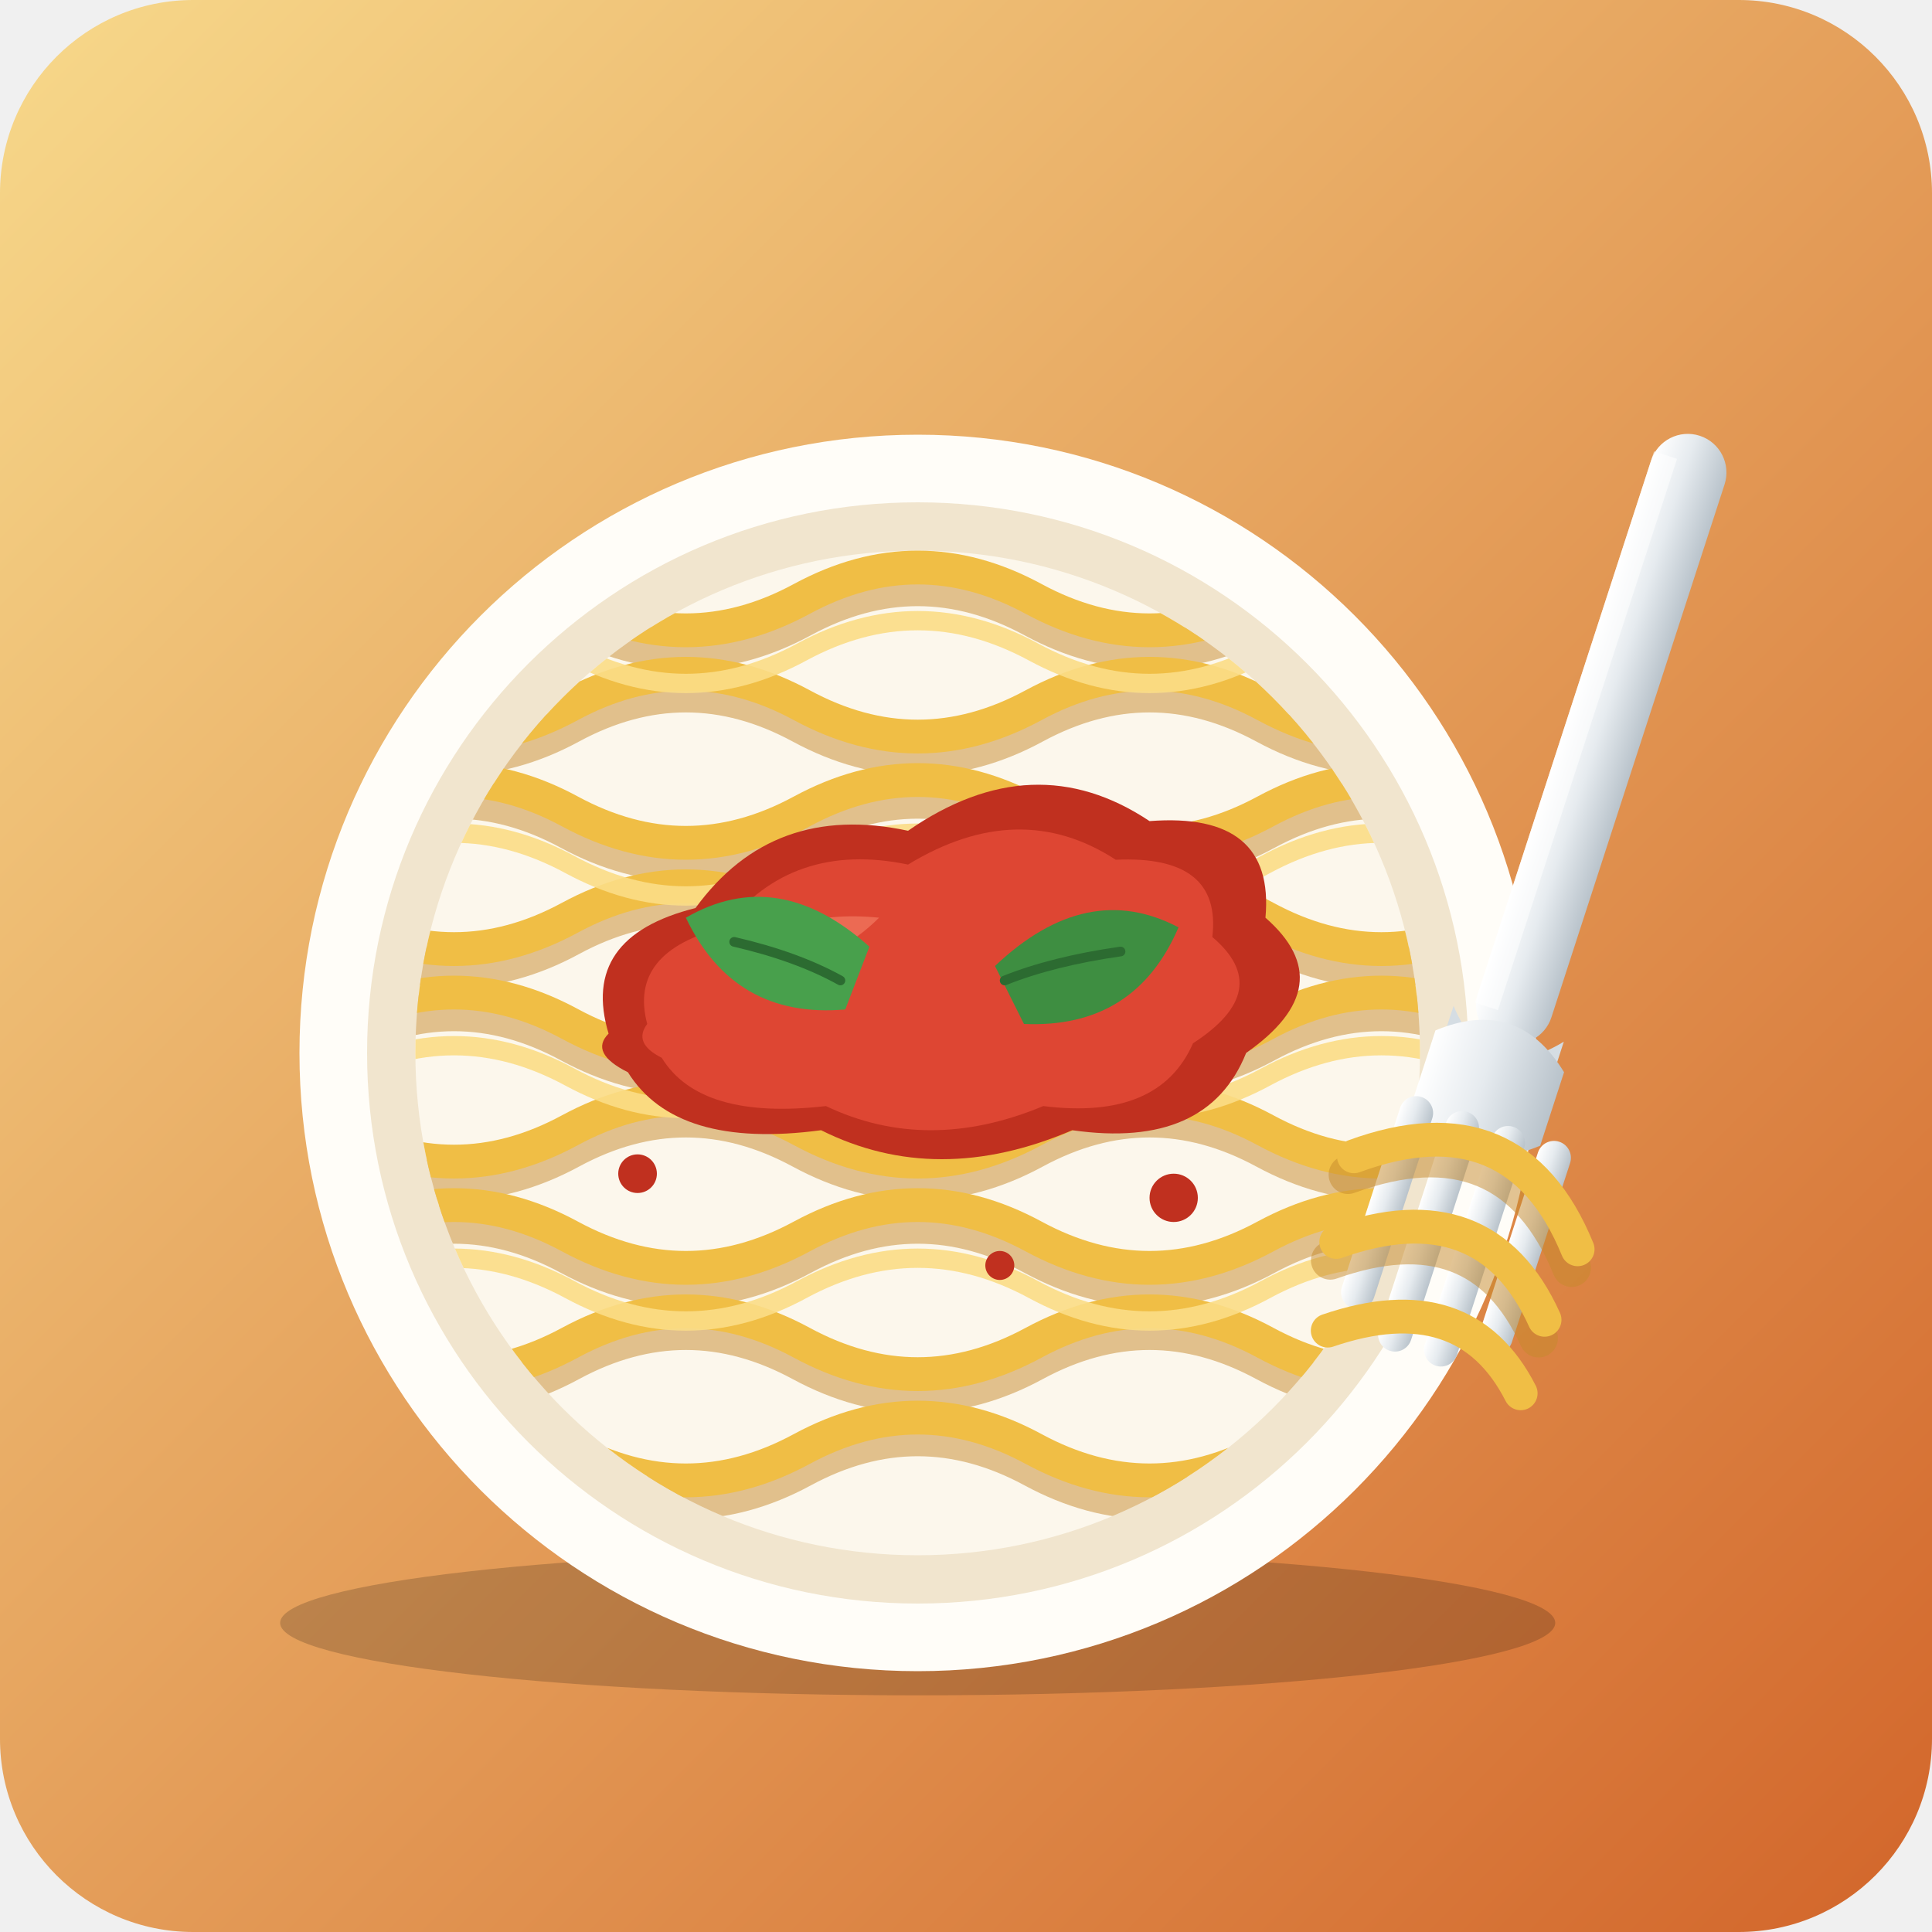
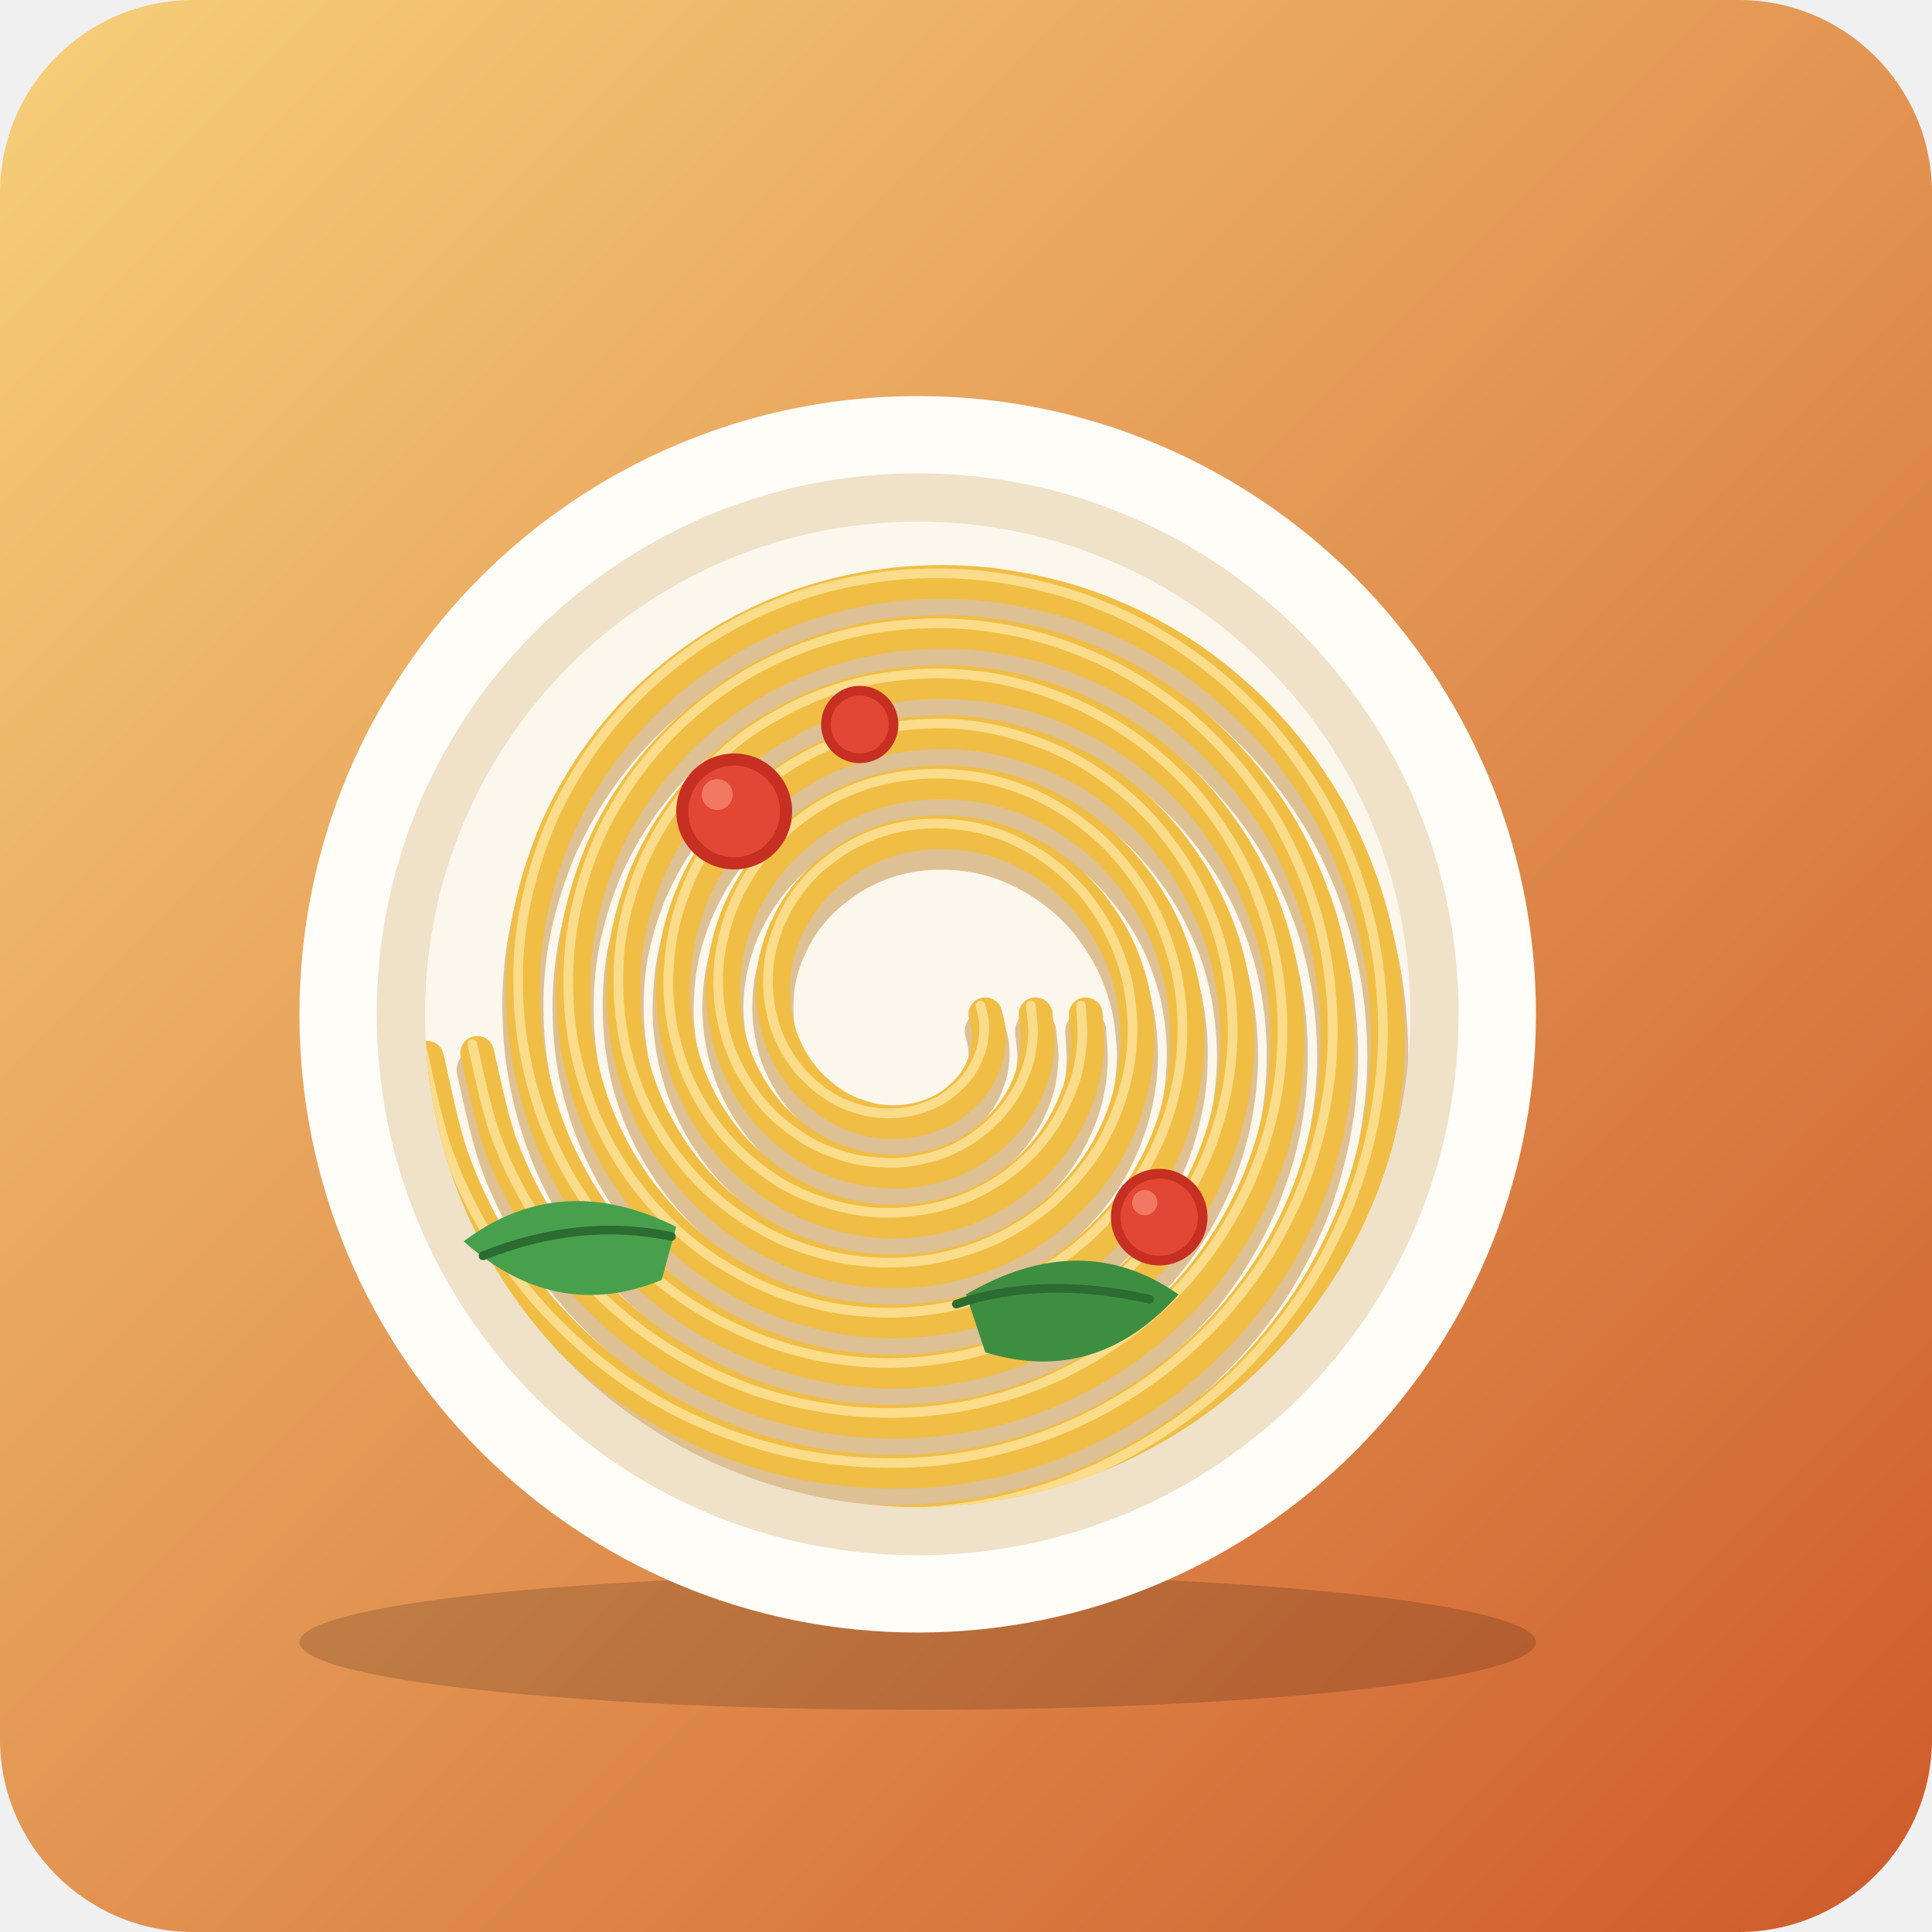
<svg xmlns="http://www.w3.org/2000/svg" width="800" height="800" viewBox="0 0 400 400">
  <defs>
    <linearGradient id="bgGradPates" x1="0%" y1="0%" x2="100%" y2="100%">
-       <stop offset="0%" style="stop-color:#F7D98B;stop-opacity:1" />
-       <stop offset="100%" style="stop-color:#D2652A;stop-opacity:1" />
+       <stop offset="0%" style="stop-color:#F7D07A;stop-opacity:1" />
+       <stop offset="100%" style="stop-color:#CE5A2B;stop-opacity:1" />
    </linearGradient>
    <clipPath id="platePates">
-       <circle cx="190" cy="218" r="104" />
+       <circle cx="190" cy="210" r="102" />
    </clipPath>
-     <linearGradient id="forkGrad" x1="0%" y1="0%" x2="100%" y2="0%">
-       <stop offset="0%" style="stop-color:#FFFFFF" />
-       <stop offset="45%" style="stop-color:#E6EBEF" />
-       <stop offset="100%" style="stop-color:#B9C3CB" />
-     </linearGradient>
  </defs>
  <rect width="400" height="400" fill="url(#bgGradPates)" rx="40" />
-   <ellipse cx="190" cy="336" rx="132" ry="15" fill="rgba(0,0,0,0.18)" />
-   <circle cx="190" cy="218" r="128" fill="#FFFDF8" />
-   <circle cx="190" cy="218" r="114" fill="#F1E5CE" />
-   <circle cx="190" cy="218" r="104" fill="#FCF7EC" />
-   <g clip-path="url(#platePates)" fill="none" stroke-linecap="round">
-     <g stroke="#C6892C" stroke-width="8" opacity="0.5">
-       <path d="M70 128 q24 -13 48 0 t48 0 t48 0 t48 0 t48 0" />
-       <path d="M70 150 q24 13 48 0 t48 0 t48 0 t48 0 t48 0" />
-       <path d="M70 172 q24 -13 48 0 t48 0 t48 0 t48 0 t48 0" />
-       <path d="M70 194 q24 13 48 0 t48 0 t48 0 t48 0 t48 0" />
-       <path d="M70 216 q24 -13 48 0 t48 0 t48 0 t48 0 t48 0" />
-       <path d="M70 238 q24 13 48 0 t48 0 t48 0 t48 0 t48 0" />
-       <path d="M70 260 q24 -13 48 0 t48 0 t48 0 t48 0 t48 0" />
-       <path d="M70 282 q24 13 48 0 t48 0 t48 0 t48 0 t48 0" />
-       <path d="M70 304 q24 -13 48 0 t48 0 t48 0 t48 0 t48 0" />
+   <ellipse cx="190" cy="340" rx="128" ry="14" fill="rgba(0,0,0,0.16)" />
+   <circle cx="190" cy="210" r="128" fill="#FFFDF8" />
+   <circle cx="190" cy="210" r="112" fill="#EFE2C9" />
+   <circle cx="190" cy="210" r="102" fill="#FCF7EC" />
+   <g fill="none" stroke-linecap="round" clip-path="url(#platePates)">
+     <g stroke-linecap="round">
+       <path d="M204.0 210.0 C204.1 210.5, 204.6 212.1, 204.7 213.3 C204.8 214.4, 204.8 215.7, 204.6 216.9 C204.5 218.1, 204.1 219.4, 203.6 220.6 C203.2 221.8, 202.5 223.0, 201.7 224.2 C200.9 225.3, 199.9 226.4, 198.8 227.3 C197.7 228.3, 196.5 229.2, 195.1 229.9 C193.7 230.6, 192.2 231.2, 190.7 231.6 C189.1 232.0, 187.4 232.3, 185.7 232.3 C184.0 232.4, 182.2 232.2, 180.5 231.9 C178.8 231.5, 177.0 230.9, 175.3 230.2 C173.7 229.4, 172.0 228.4, 170.5 227.2 C169.0 226.0, 167.5 224.6, 166.2 223.0 C165.0 221.5, 163.8 219.7, 162.9 217.8 C162.0 216.0, 161.2 213.9, 160.8 211.8 C160.3 209.7, 160.0 207.4, 160.0 205.2 C160.0 203.0, 160.2 200.6, 160.7 198.4 C161.3 196.1, 162.0 193.8, 163.1 191.7 C164.1 189.5, 165.4 187.4, 167.0 185.4 C168.5 183.5, 170.4 181.6, 172.4 180.1 C174.4 178.5, 176.6 177.0, 179.0 175.9 C181.4 174.7, 183.9 173.8, 186.6 173.2 C189.2 172.6, 192.1 172.3, 194.8 172.3 C197.6 172.3, 200.5 172.6, 203.3 173.2 C206.1 173.8, 209.0 174.8, 211.6 176.1 C214.3 177.4, 216.9 179.0, 219.3 180.9 C221.6 182.7, 223.9 184.9, 225.9 187.4 C227.8 189.8, 229.6 192.5, 231.0 195.4 C232.4 198.2, 233.5 201.3, 234.3 204.5 C235.0 207.7, 235.4 211.1, 235.5 214.4 C235.5 217.8, 235.2 221.2, 234.4 224.6 C233.7 227.9, 232.6 231.3, 231.1 234.5 C229.7 237.7, 227.8 240.8, 225.6 243.6 C223.4 246.4, 220.8 249.1, 218.0 251.5 C215.2 253.8, 212.0 255.9, 208.7 257.6 C205.4 259.3, 201.7 260.7, 198.0 261.6 C194.3 262.6, 190.4 263.1, 186.5 263.2 C182.6 263.3, 178.5 263.0, 174.6 262.2 C170.7 261.4, 166.8 260.2, 163.1 258.6 C159.4 256.9, 155.7 254.8, 152.4 252.3 C149.1 249.9, 145.9 246.9, 143.2 243.7 C140.5 240.6, 138.0 236.9, 136.0 233.2 C133.9 229.4, 132.3 225.2, 131.1 221.0 C130.0 216.8, 129.3 212.3, 129.1 207.9 C128.9 203.4, 129.1 198.8, 129.9 194.3 C130.7 189.9, 132.1 185.4, 133.8 181.1 C135.6 176.9, 137.9 172.7, 140.7 168.8 C143.4 165.0, 146.6 161.4, 150.2 158.2 C153.7 155.0, 157.7 152.1, 162.0 149.8 C166.2 147.4, 170.8 145.4, 175.6 144.0 C180.3 142.6, 185.3 141.7, 190.3 141.4 C195.3 141.0, 200.5 141.3, 205.5 142.0 C210.5 142.8, 215.6 144.2, 220.4 146.1 C225.2 148.0, 230.0 150.5, 234.3 153.4 C238.7 156.3, 242.8 159.9, 246.5 163.7 C250.1 167.6, 253.4 172.0, 256.2 176.7 C258.9 181.3, 261.2 186.4, 262.9 191.7 C264.6 196.9, 265.7 202.5, 266.2 208.0 C266.7 213.5, 266.6 219.3, 265.9 224.9 C265.2 230.5, 263.8 236.2, 261.8 241.5 C259.9 246.9, 257.2 252.2, 254.1 257.1 C251.0 262.0, 247.2 266.7, 243.0 270.8 C238.8 274.9, 234.0 278.7, 229.0 281.8 C223.9 285.0, 218.4 287.7, 212.7 289.7 C207.0 291.7, 200.9 293.1, 194.8 293.8 C188.7 294.5, 182.4 294.5, 176.2 293.9 C170.1 293.2, 163.8 291.9, 157.8 289.9 C151.9 287.9, 146.0 285.1, 140.6 281.8 C135.1 278.5, 129.9 274.5, 125.3 270.0 C120.7 265.6, 116.4 260.5, 112.8 255.0 C109.2 249.6, 106.1 243.6, 103.8 237.4 C101.5 231.3, 99.6 221.3, 98.8 218.0" stroke="#B87C27" stroke-width="8.5" opacity="0.45" transform="translate(0,3.5)" />
+       <path d="M214.4 210.0 C214.5 210.9, 214.9 213.7, 214.9 215.6 C214.8 217.5, 214.6 219.4, 214.1 221.3 C213.6 223.2, 212.8 225.2, 211.9 227.0 C210.9 228.8, 209.7 230.6, 208.3 232.2 C206.9 233.8, 205.3 235.3, 203.5 236.6 C201.8 237.9, 199.8 239.1, 197.7 240.0 C195.6 240.9, 193.3 241.6, 191.0 242.0 C188.7 242.5, 186.2 242.7, 183.8 242.5 C181.3 242.4, 178.8 242.1, 176.4 241.4 C174.0 240.7, 171.5 239.8, 169.2 238.6 C166.9 237.3, 164.7 235.8, 162.7 234.1 C160.6 232.3, 158.7 230.3, 157.1 228.0 C155.5 225.8, 154.0 223.3, 152.9 220.7 C151.8 218.1, 150.9 215.3, 150.4 212.4 C149.8 209.6, 149.6 206.6, 149.7 203.6 C149.8 200.6, 150.3 197.5, 151.1 194.5 C151.9 191.6, 153.0 188.6, 154.5 185.8 C156.0 183.0, 157.8 180.3, 159.9 177.8 C162.0 175.4, 164.4 173.1, 167.1 171.1 C169.7 169.1, 172.7 167.4, 175.8 166.0 C178.9 164.6, 182.2 163.5, 185.6 162.9 C189.0 162.2, 192.6 161.9, 196.2 162.0 C199.7 162.1, 203.4 162.5, 206.9 163.4 C210.4 164.3, 213.9 165.6, 217.2 167.3 C220.5 169.0, 223.7 171.1, 226.6 173.5 C229.6 175.9, 232.3 178.8, 234.6 181.8 C237.0 184.9, 239.1 188.3, 240.8 191.9 C242.4 195.4, 243.7 199.3, 244.6 203.2 C245.4 207.2, 245.9 211.3, 245.8 215.4 C245.8 219.5, 245.3 223.7, 244.3 227.8 C243.4 231.9, 241.9 236.0, 240.1 239.8 C238.2 243.6, 235.9 247.4, 233.2 250.8 C230.4 254.1, 227.3 257.3, 223.8 260.1 C220.4 262.9, 216.5 265.3, 212.5 267.3 C208.4 269.3, 204.1 270.8, 199.6 271.9 C195.2 272.9, 190.4 273.5, 185.8 273.6 C181.1 273.6, 176.3 273.2, 171.7 272.2 C167.1 271.2, 162.4 269.7, 158.1 267.7 C153.7 265.6, 149.4 263.1, 145.5 260.1 C141.6 257.1, 138.0 253.6, 134.8 249.8 C131.6 246.0, 128.7 241.7, 126.4 237.2 C124.1 232.8, 122.2 227.9, 120.9 222.9 C119.6 218.0, 118.8 212.7, 118.7 207.5 C118.5 202.3, 118.9 196.9, 119.9 191.7 C120.9 186.5, 122.5 181.3, 124.6 176.3 C126.7 171.4, 129.5 166.6, 132.7 162.2 C135.9 157.8, 139.7 153.6, 143.8 150.0 C148.0 146.3, 152.7 143.0, 157.6 140.3 C162.5 137.7, 167.9 135.4, 173.3 133.9 C178.8 132.3, 184.6 131.3, 190.3 131.0 C196.1 130.6, 202.1 130.9, 207.8 131.9 C213.6 132.8, 219.4 134.5, 224.9 136.7 C230.4 138.9, 235.8 141.8, 240.7 145.2 C245.7 148.6, 250.4 152.7, 254.5 157.2 C258.6 161.6, 262.4 166.7, 265.5 172.0 C268.5 177.3, 271.1 183.2, 273.0 189.1 C274.9 195.1, 276.1 201.4, 276.6 207.7 C277.2 214.0, 277.0 220.6, 276.1 226.9 C275.2 233.2, 273.6 239.7, 271.4 245.7 C269.1 251.8, 266.1 257.8, 262.5 263.3 C258.9 268.7, 254.6 274.0, 249.8 278.6 C245.1 283.2, 239.7 287.5, 233.9 291.0 C228.2 294.5, 221.9 297.5, 215.5 299.7 C209.1 301.9, 202.2 303.4, 195.4 304.2 C188.6 304.9, 181.4 304.9, 174.5 304.1 C167.6 303.4, 160.6 301.8, 154.0 299.5 C147.3 297.2, 140.7 294.1, 134.7 290.4 C128.6 286.7, 122.8 282.1, 117.7 277.1 C112.5 272.1, 107.8 266.4, 103.8 260.3 C99.8 254.2, 96.4 247.5, 93.9 240.6 C91.3 233.7, 89.3 222.6, 88.4 219.0" stroke="#B87C27" stroke-width="8.5" opacity="0.45" transform="translate(0,3.5)" />
+       <path d="M224.8 210.0 C224.8 211.3, 225.3 215.2, 225.0 217.8 C224.8 220.5, 224.3 223.2, 223.5 225.8 C222.6 228.3, 221.5 230.9, 220.1 233.3 C218.7 235.8, 216.9 238.1, 215.0 240.2 C213.0 242.3, 210.7 244.2, 208.3 245.9 C205.8 247.5, 203.1 249.0, 200.3 250.1 C197.4 251.2, 194.4 252.0, 191.3 252.4 C188.2 252.9, 185.0 253.0, 181.8 252.8 C178.6 252.5, 175.4 251.9, 172.2 250.9 C169.1 250.0, 166.0 248.6, 163.1 247.0 C160.2 245.3, 157.4 243.2, 154.9 240.9 C152.3 238.6, 150.0 235.9, 148.0 233.0 C146.0 230.2, 144.3 226.9, 142.9 223.6 C141.6 220.3, 140.6 216.7, 140.0 213.1 C139.4 209.5, 139.2 205.7, 139.5 201.9 C139.7 198.2, 140.3 194.4, 141.4 190.7 C142.5 187.0, 144.0 183.3, 145.9 179.9 C147.8 176.5, 150.1 173.2, 152.8 170.2 C155.4 167.3, 158.5 164.5, 161.8 162.1 C165.1 159.8, 168.8 157.7, 172.6 156.1 C176.4 154.5, 180.5 153.2, 184.7 152.5 C188.8 151.8, 193.2 151.5, 197.5 151.6 C201.8 151.8, 206.2 152.5, 210.4 153.7 C214.6 154.8, 218.9 156.5, 222.8 158.5 C226.7 160.6, 230.6 163.2, 234.0 166.2 C237.5 169.1, 240.7 172.6, 243.4 176.3 C246.2 180.0, 248.6 184.1, 250.5 188.4 C252.5 192.6, 254.0 197.3, 254.9 202.0 C255.8 206.6, 256.3 211.6, 256.2 216.4 C256.1 221.3, 255.4 226.3, 254.2 231.1 C253.0 235.8, 251.3 240.6, 249.0 245.1 C246.8 249.6, 243.9 254.0, 240.7 257.9 C237.5 261.8, 233.7 265.5, 229.7 268.7 C225.6 271.9, 221.0 274.7, 216.3 277.0 C211.5 279.2, 206.4 281.0, 201.2 282.2 C196.0 283.3, 190.5 284.0, 185.1 284.0 C179.7 284.0, 174.1 283.4, 168.8 282.2 C163.4 281.0, 158.0 279.1, 153.0 276.7 C148.0 274.4, 143.1 271.4, 138.6 267.9 C134.2 264.4, 130.0 260.3, 126.3 255.9 C122.7 251.5, 119.4 246.5, 116.8 241.3 C114.2 236.2, 112.1 230.5, 110.7 224.8 C109.3 219.1, 108.4 213.1, 108.3 207.1 C108.1 201.2, 108.6 195.0, 109.8 189.1 C111.0 183.2, 112.9 177.2, 115.3 171.6 C117.8 166.0, 121.0 160.5, 124.7 155.5 C128.4 150.5, 132.7 145.8, 137.5 141.7 C142.2 137.6, 147.6 133.9, 153.2 130.9 C158.8 127.9, 164.9 125.4, 171.1 123.7 C177.3 122.0, 183.9 120.9, 190.4 120.6 C196.9 120.3, 203.6 120.6, 210.1 121.8 C216.6 122.9, 223.2 124.7, 229.4 127.3 C235.6 129.8, 241.6 133.1, 247.2 137.0 C252.7 140.9, 258.0 145.5, 262.6 150.6 C267.2 155.6, 271.3 161.3, 274.8 167.3 C278.2 173.3, 281.0 179.9, 283.1 186.6 C285.1 193.3, 286.5 200.4, 287.0 207.4 C287.6 214.5, 287.4 221.8, 286.3 228.9 C285.3 236.0, 283.5 243.1, 280.9 249.9 C278.3 256.6, 274.9 263.3, 270.9 269.4 C266.8 275.5, 262.0 281.3, 256.7 286.5 C251.3 291.6, 245.3 296.2, 238.9 300.1 C232.5 304.0, 225.5 307.3, 218.4 309.7 C211.2 312.1, 203.6 313.8, 196.0 314.5 C188.4 315.3, 180.5 315.3, 172.8 314.4 C165.2 313.5, 157.4 311.7, 150.1 309.2 C142.7 306.6, 135.4 303.1, 128.8 299.0 C122.1 294.8, 115.7 289.8, 110.0 284.2 C104.4 278.6, 99.2 272.2, 94.8 265.5 C90.5 258.8, 86.8 251.3, 84.0 243.7 C81.2 236.1, 79.1 223.8, 78.1 219.9" stroke="#B87C27" stroke-width="8.5" opacity="0.45" transform="translate(0,3.5)" />
    </g>
-     <g stroke="#F0BE45" stroke-width="7">
-       <path d="M70 124 q24 -13 48 0 t48 0 t48 0 t48 0 t48 0" />
-       <path d="M70 146 q24 13 48 0 t48 0 t48 0 t48 0 t48 0" />
-       <path d="M70 168 q24 -13 48 0 t48 0 t48 0 t48 0 t48 0" />
-       <path d="M70 190 q24 13 48 0 t48 0 t48 0 t48 0 t48 0" />
-       <path d="M70 212 q24 -13 48 0 t48 0 t48 0 t48 0 t48 0" />
-       <path d="M70 234 q24 13 48 0 t48 0 t48 0 t48 0 t48 0" />
-       <path d="M70 256 q24 -13 48 0 t48 0 t48 0 t48 0 t48 0" />
-       <path d="M70 278 q24 13 48 0 t48 0 t48 0 t48 0 t48 0" />
-       <path d="M70 300 q24 -13 48 0 t48 0 t48 0 t48 0 t48 0" />
+     <g stroke-linecap="round">
+       <path d="M204.0 210.0 C204.1 210.5, 204.6 212.1, 204.7 213.3 C204.8 214.4, 204.8 215.7, 204.6 216.9 C204.5 218.1, 204.1 219.4, 203.6 220.6 C203.2 221.8, 202.5 223.0, 201.7 224.2 C200.9 225.3, 199.9 226.4, 198.8 227.3 C197.7 228.3, 196.5 229.2, 195.1 229.9 C193.7 230.6, 192.2 231.2, 190.7 231.6 C189.1 232.0, 187.4 232.3, 185.7 232.3 C184.0 232.4, 182.2 232.2, 180.5 231.9 C178.8 231.5, 177.0 230.9, 175.3 230.2 C173.7 229.4, 172.0 228.4, 170.5 227.2 C169.0 226.0, 167.5 224.6, 166.2 223.0 C165.0 221.5, 163.8 219.7, 162.9 217.8 C162.0 216.0, 161.2 213.9, 160.8 211.8 C160.3 209.7, 160.0 207.4, 160.0 205.2 C160.0 203.0, 160.2 200.6, 160.7 198.4 C161.3 196.1, 162.0 193.8, 163.1 191.7 C164.1 189.5, 165.4 187.4, 167.0 185.4 C168.5 183.5, 170.4 181.6, 172.4 180.1 C174.4 178.5, 176.6 177.0, 179.0 175.9 C181.4 174.7, 183.9 173.8, 186.6 173.2 C189.2 172.6, 192.1 172.3, 194.8 172.3 C197.6 172.3, 200.5 172.6, 203.3 173.2 C206.1 173.8, 209.0 174.8, 211.6 176.1 C214.3 177.4, 216.9 179.0, 219.3 180.9 C221.6 182.7, 223.9 184.9, 225.9 187.4 C227.8 189.8, 229.6 192.5, 231.0 195.4 C232.4 198.2, 233.5 201.3, 234.3 204.5 C235.0 207.7, 235.4 211.1, 235.5 214.4 C235.5 217.8, 235.2 221.2, 234.4 224.6 C233.7 227.9, 232.6 231.3, 231.1 234.5 C229.7 237.7, 227.8 240.8, 225.6 243.6 C223.4 246.4, 220.8 249.1, 218.0 251.5 C215.2 253.8, 212.0 255.9, 208.7 257.6 C205.4 259.3, 201.7 260.7, 198.0 261.6 C194.3 262.6, 190.4 263.1, 186.5 263.2 C182.6 263.3, 178.5 263.0, 174.6 262.2 C170.7 261.4, 166.8 260.2, 163.1 258.6 C159.4 256.9, 155.7 254.8, 152.4 252.3 C149.1 249.9, 145.9 246.9, 143.2 243.7 C140.5 240.6, 138.0 236.9, 136.0 233.2 C133.9 229.4, 132.3 225.2, 131.1 221.0 C130.0 216.8, 129.3 212.3, 129.1 207.9 C128.9 203.4, 129.1 198.8, 129.9 194.3 C130.7 189.9, 132.1 185.4, 133.8 181.1 C135.6 176.9, 137.9 172.7, 140.7 168.8 C143.4 165.0, 146.6 161.4, 150.2 158.2 C153.7 155.0, 157.7 152.1, 162.0 149.8 C166.2 147.4, 170.8 145.4, 175.6 144.0 C180.3 142.6, 185.3 141.7, 190.3 141.4 C195.3 141.0, 200.5 141.3, 205.5 142.0 C210.5 142.8, 215.6 144.2, 220.4 146.1 C225.2 148.0, 230.0 150.5, 234.3 153.4 C238.7 156.3, 242.8 159.9, 246.5 163.7 C250.1 167.6, 253.4 172.0, 256.2 176.7 C258.9 181.3, 261.2 186.4, 262.9 191.7 C264.6 196.9, 265.7 202.5, 266.2 208.0 C266.7 213.5, 266.6 219.3, 265.9 224.9 C265.2 230.5, 263.8 236.2, 261.8 241.5 C259.9 246.9, 257.2 252.2, 254.1 257.1 C251.0 262.0, 247.2 266.7, 243.0 270.8 C238.8 274.9, 234.0 278.7, 229.0 281.8 C223.9 285.0, 218.4 287.7, 212.7 289.7 C207.0 291.7, 200.9 293.1, 194.8 293.8 C188.7 294.5, 182.4 294.5, 176.2 293.9 C170.1 293.2, 163.8 291.9, 157.8 289.9 C151.9 287.9, 146.0 285.1, 140.6 281.8 C135.1 278.5, 129.9 274.5, 125.3 270.0 C120.7 265.6, 116.4 260.5, 112.8 255.0 C109.2 249.6, 106.1 243.6, 103.8 237.4 C101.5 231.3, 99.6 221.3, 98.8 218.0" stroke="#F0BE45" stroke-width="7" />
+       <path d="M214.4 210.0 C214.5 210.9, 214.9 213.7, 214.9 215.6 C214.8 217.5, 214.6 219.4, 214.1 221.3 C213.6 223.2, 212.8 225.2, 211.9 227.0 C210.9 228.8, 209.7 230.6, 208.3 232.2 C206.9 233.8, 205.3 235.3, 203.5 236.6 C201.8 237.9, 199.8 239.1, 197.7 240.0 C195.6 240.9, 193.3 241.6, 191.0 242.0 C188.7 242.5, 186.2 242.7, 183.8 242.5 C181.3 242.4, 178.8 242.1, 176.4 241.4 C174.0 240.7, 171.5 239.8, 169.2 238.6 C166.9 237.3, 164.7 235.8, 162.7 234.1 C160.6 232.3, 158.7 230.3, 157.1 228.0 C155.5 225.8, 154.0 223.3, 152.9 220.7 C151.8 218.1, 150.9 215.3, 150.4 212.4 C149.8 209.6, 149.6 206.6, 149.7 203.6 C149.8 200.6, 150.3 197.5, 151.1 194.5 C151.9 191.6, 153.0 188.6, 154.5 185.8 C156.0 183.0, 157.8 180.3, 159.9 177.8 C162.0 175.4, 164.4 173.1, 167.1 171.1 C169.7 169.1, 172.7 167.4, 175.8 166.0 C178.9 164.6, 182.2 163.5, 185.6 162.9 C189.0 162.2, 192.6 161.9, 196.2 162.0 C199.7 162.1, 203.4 162.5, 206.9 163.4 C210.4 164.3, 213.9 165.6, 217.2 167.3 C220.5 169.0, 223.7 171.1, 226.6 173.5 C229.6 175.9, 232.3 178.8, 234.6 181.8 C237.0 184.9, 239.1 188.3, 240.8 191.9 C242.4 195.4, 243.7 199.3, 244.6 203.2 C245.4 207.2, 245.9 211.3, 245.8 215.4 C245.8 219.5, 245.3 223.7, 244.3 227.8 C243.4 231.9, 241.9 236.0, 240.1 239.8 C238.2 243.6, 235.9 247.4, 233.2 250.8 C230.4 254.1, 227.3 257.3, 223.8 260.1 C220.4 262.9, 216.5 265.3, 212.5 267.3 C208.4 269.3, 204.1 270.8, 199.6 271.9 C195.2 272.9, 190.4 273.5, 185.8 273.6 C181.1 273.6, 176.3 273.2, 171.7 272.2 C167.1 271.2, 162.4 269.7, 158.1 267.7 C153.7 265.6, 149.4 263.1, 145.5 260.1 C141.6 257.1, 138.0 253.6, 134.8 249.8 C131.6 246.0, 128.7 241.7, 126.4 237.2 C124.1 232.8, 122.2 227.9, 120.9 222.9 C119.6 218.0, 118.8 212.7, 118.7 207.5 C118.5 202.3, 118.9 196.9, 119.9 191.7 C120.9 186.5, 122.5 181.3, 124.6 176.3 C126.7 171.4, 129.5 166.6, 132.7 162.2 C135.9 157.8, 139.7 153.6, 143.8 150.0 C148.0 146.3, 152.7 143.0, 157.6 140.3 C162.5 137.7, 167.9 135.4, 173.3 133.9 C178.8 132.3, 184.6 131.3, 190.3 131.0 C196.1 130.6, 202.1 130.9, 207.8 131.9 C213.6 132.8, 219.4 134.5, 224.9 136.7 C230.4 138.9, 235.8 141.8, 240.7 145.2 C245.7 148.6, 250.4 152.7, 254.5 157.2 C258.6 161.6, 262.4 166.7, 265.5 172.0 C268.5 177.3, 271.1 183.2, 273.0 189.1 C274.9 195.1, 276.1 201.4, 276.6 207.7 C277.2 214.0, 277.0 220.6, 276.1 226.9 C275.2 233.2, 273.6 239.7, 271.4 245.7 C269.1 251.8, 266.1 257.8, 262.5 263.3 C258.9 268.7, 254.6 274.0, 249.8 278.6 C245.1 283.2, 239.7 287.5, 233.9 291.0 C228.2 294.5, 221.9 297.5, 215.5 299.7 C209.1 301.9, 202.2 303.4, 195.4 304.2 C188.6 304.9, 181.4 304.9, 174.5 304.1 C167.6 303.4, 160.6 301.8, 154.0 299.5 C147.3 297.2, 140.7 294.1, 134.7 290.4 C128.6 286.7, 122.8 282.1, 117.7 277.1 C112.5 272.1, 107.8 266.4, 103.8 260.3 C99.8 254.2, 96.4 247.5, 93.9 240.6 C91.3 233.7, 89.3 222.6, 88.4 219.0" stroke="#F0BE45" stroke-width="7" />
+       <path d="M224.8 210.0 C224.8 211.3, 225.3 215.2, 225.0 217.8 C224.8 220.5, 224.3 223.2, 223.5 225.8 C222.6 228.3, 221.5 230.9, 220.1 233.3 C218.7 235.8, 216.9 238.1, 215.0 240.2 C213.0 242.3, 210.7 244.2, 208.3 245.9 C205.8 247.5, 203.1 249.0, 200.3 250.1 C197.4 251.2, 194.4 252.0, 191.3 252.4 C188.2 252.9, 185.0 253.0, 181.8 252.8 C178.6 252.5, 175.4 251.9, 172.2 250.9 C169.1 250.0, 166.0 248.6, 163.1 247.0 C160.2 245.3, 157.4 243.2, 154.9 240.9 C152.3 238.6, 150.0 235.9, 148.0 233.0 C146.0 230.2, 144.3 226.9, 142.9 223.6 C141.6 220.3, 140.6 216.7, 140.0 213.1 C139.4 209.5, 139.2 205.7, 139.5 201.9 C139.7 198.2, 140.3 194.4, 141.4 190.7 C142.5 187.0, 144.0 183.3, 145.9 179.9 C147.8 176.5, 150.1 173.2, 152.8 170.2 C155.4 167.3, 158.5 164.5, 161.8 162.1 C165.1 159.8, 168.8 157.7, 172.6 156.1 C176.4 154.5, 180.5 153.2, 184.7 152.5 C188.8 151.8, 193.2 151.5, 197.5 151.6 C201.8 151.8, 206.2 152.5, 210.4 153.7 C214.6 154.8, 218.9 156.5, 222.8 158.5 C226.7 160.6, 230.6 163.2, 234.0 166.2 C237.5 169.1, 240.7 172.6, 243.4 176.3 C246.2 180.0, 248.6 184.1, 250.5 188.4 C252.5 192.6, 254.0 197.3, 254.9 202.0 C255.8 206.6, 256.3 211.6, 256.2 216.4 C256.1 221.3, 255.4 226.3, 254.2 231.1 C253.0 235.8, 251.3 240.6, 249.0 245.1 C246.8 249.6, 243.9 254.0, 240.7 257.9 C237.5 261.8, 233.7 265.5, 229.7 268.7 C225.6 271.9, 221.0 274.7, 216.3 277.0 C211.5 279.2, 206.4 281.0, 201.2 282.2 C196.0 283.3, 190.5 284.0, 185.1 284.0 C179.7 284.0, 174.1 283.4, 168.8 282.2 C163.4 281.0, 158.0 279.1, 153.0 276.7 C148.0 274.4, 143.1 271.4, 138.6 267.9 C134.2 264.4, 130.0 260.3, 126.3 255.9 C122.7 251.5, 119.4 246.5, 116.8 241.3 C114.2 236.2, 112.1 230.5, 110.7 224.8 C109.3 219.1, 108.4 213.1, 108.3 207.1 C108.1 201.2, 108.6 195.0, 109.8 189.1 C111.0 183.2, 112.9 177.2, 115.3 171.6 C117.8 166.0, 121.0 160.5, 124.7 155.5 C128.4 150.5, 132.7 145.8, 137.5 141.7 C142.2 137.6, 147.6 133.9, 153.2 130.9 C158.8 127.9, 164.9 125.4, 171.1 123.7 C177.3 122.0, 183.9 120.9, 190.4 120.6 C196.9 120.3, 203.6 120.6, 210.1 121.8 C216.6 122.9, 223.2 124.7, 229.4 127.3 C235.6 129.8, 241.6 133.1, 247.2 137.0 C252.7 140.9, 258.0 145.5, 262.6 150.6 C267.2 155.6, 271.3 161.3, 274.8 167.3 C278.2 173.3, 281.0 179.9, 283.1 186.6 C285.1 193.3, 286.5 200.4, 287.0 207.4 C287.6 214.5, 287.4 221.8, 286.3 228.9 C285.3 236.0, 283.5 243.1, 280.9 249.9 C278.3 256.6, 274.9 263.3, 270.9 269.4 C266.8 275.5, 262.0 281.3, 256.7 286.5 C251.3 291.6, 245.3 296.2, 238.9 300.1 C232.5 304.0, 225.5 307.3, 218.4 309.7 C211.2 312.1, 203.6 313.8, 196.0 314.5 C188.4 315.3, 180.5 315.3, 172.8 314.4 C165.2 313.5, 157.4 311.7, 150.1 309.2 C142.7 306.6, 135.4 303.1, 128.8 299.0 C122.1 294.8, 115.7 289.8, 110.0 284.2 C104.4 278.6, 99.2 272.2, 94.8 265.5 C90.5 258.8, 86.8 251.3, 84.0 243.7 C81.2 236.1, 79.1 223.8, 78.1 219.9" stroke="#F0BE45" stroke-width="7" />
    </g>
-     <g stroke="#FBDD86" stroke-width="4" opacity="0.9">
-       <path d="M70 135 q24 -13 48 0 t48 0 t48 0 t48 0 t48 0" />
-       <path d="M70 179 q24 -13 48 0 t48 0 t48 0 t48 0 t48 0" />
-       <path d="M70 223 q24 -13 48 0 t48 0 t48 0 t48 0 t48 0" />
-       <path d="M70 267 q24 -13 48 0 t48 0 t48 0 t48 0 t48 0" />
+     <g stroke-linecap="round">
+       <path d="M204.0 210.0 C204.1 210.5, 204.6 212.1, 204.7 213.3 C204.8 214.4, 204.8 215.7, 204.6 216.9 C204.5 218.1, 204.1 219.4, 203.6 220.6 C203.2 221.8, 202.5 223.0, 201.7 224.2 C200.9 225.3, 199.9 226.4, 198.8 227.3 C197.7 228.3, 196.5 229.2, 195.1 229.9 C193.7 230.6, 192.2 231.2, 190.7 231.6 C189.1 232.0, 187.4 232.3, 185.7 232.3 C184.0 232.4, 182.2 232.2, 180.5 231.9 C178.8 231.5, 177.0 230.9, 175.3 230.2 C173.7 229.4, 172.0 228.4, 170.5 227.2 C169.0 226.0, 167.5 224.6, 166.2 223.0 C165.0 221.5, 163.8 219.7, 162.9 217.8 C162.0 216.0, 161.2 213.9, 160.8 211.8 C160.3 209.7, 160.0 207.4, 160.0 205.2 C160.0 203.0, 160.2 200.6, 160.7 198.4 C161.3 196.1, 162.0 193.8, 163.1 191.7 C164.1 189.5, 165.4 187.4, 167.0 185.4 C168.5 183.5, 170.4 181.6, 172.4 180.1 C174.4 178.5, 176.6 177.0, 179.0 175.9 C181.4 174.7, 183.9 173.8, 186.6 173.2 C189.2 172.6, 192.1 172.3, 194.8 172.3 C197.6 172.3, 200.5 172.6, 203.3 173.2 C206.1 173.8, 209.0 174.8, 211.6 176.1 C214.3 177.4, 216.9 179.0, 219.3 180.9 C221.6 182.7, 223.9 184.9, 225.9 187.4 C227.8 189.8, 229.6 192.5, 231.0 195.4 C232.4 198.2, 233.5 201.3, 234.3 204.5 C235.0 207.7, 235.4 211.1, 235.5 214.4 C235.5 217.8, 235.2 221.2, 234.4 224.6 C233.7 227.9, 232.6 231.3, 231.1 234.5 C229.7 237.7, 227.8 240.8, 225.6 243.6 C223.4 246.4, 220.8 249.1, 218.0 251.5 C215.2 253.8, 212.0 255.9, 208.7 257.6 C205.4 259.3, 201.7 260.7, 198.0 261.6 C194.3 262.6, 190.4 263.1, 186.5 263.2 C182.6 263.3, 178.5 263.0, 174.6 262.2 C170.7 261.4, 166.8 260.2, 163.1 258.6 C159.4 256.9, 155.7 254.8, 152.4 252.3 C149.1 249.9, 145.9 246.9, 143.2 243.7 C140.5 240.6, 138.0 236.9, 136.0 233.2 C133.9 229.4, 132.3 225.2, 131.1 221.0 C130.0 216.8, 129.3 212.3, 129.1 207.9 C128.9 203.4, 129.1 198.8, 129.9 194.3 C130.7 189.9, 132.1 185.4, 133.8 181.1 C135.6 176.9, 137.9 172.7, 140.7 168.8 C143.4 165.0, 146.6 161.4, 150.2 158.2 C153.7 155.0, 157.7 152.1, 162.0 149.8 C166.2 147.4, 170.8 145.4, 175.6 144.0 C180.3 142.6, 185.3 141.7, 190.3 141.4 C195.3 141.0, 200.5 141.3, 205.5 142.0 C210.5 142.8, 215.6 144.2, 220.4 146.1 C225.2 148.0, 230.0 150.5, 234.3 153.4 C238.7 156.3, 242.8 159.9, 246.5 163.7 C250.1 167.6, 253.4 172.0, 256.2 176.7 C258.9 181.3, 261.2 186.4, 262.9 191.7 C264.6 196.9, 265.7 202.5, 266.2 208.0 C266.7 213.5, 266.6 219.3, 265.9 224.9 C265.2 230.5, 263.8 236.2, 261.8 241.5 C259.9 246.9, 257.2 252.2, 254.1 257.1 C251.0 262.0, 247.2 266.7, 243.0 270.8 C238.8 274.9, 234.0 278.7, 229.0 281.8 C223.9 285.0, 218.4 287.7, 212.7 289.7 C207.0 291.7, 200.9 293.1, 194.8 293.8 C188.7 294.5, 182.4 294.5, 176.2 293.9 C170.1 293.2, 163.8 291.9, 157.8 289.9 C151.9 287.9, 146.0 285.1, 140.6 281.8 C135.1 278.5, 129.9 274.5, 125.3 270.0 C120.7 265.6, 116.4 260.5, 112.8 255.0 C109.2 249.6, 106.1 243.6, 103.8 237.4 C101.5 231.3, 99.6 221.3, 98.8 218.0" stroke="#FCE39B" stroke-width="2" opacity="0.8" transform="translate(-1,-1.8)" />
+       <path d="M214.4 210.0 C214.5 210.9, 214.9 213.7, 214.9 215.6 C214.8 217.5, 214.6 219.4, 214.1 221.3 C213.6 223.2, 212.8 225.2, 211.9 227.0 C210.9 228.8, 209.7 230.6, 208.3 232.2 C206.9 233.8, 205.3 235.3, 203.5 236.6 C201.8 237.9, 199.8 239.1, 197.7 240.0 C195.6 240.9, 193.3 241.6, 191.0 242.0 C188.7 242.5, 186.2 242.7, 183.8 242.5 C181.3 242.4, 178.8 242.1, 176.4 241.4 C174.0 240.7, 171.5 239.8, 169.2 238.6 C166.9 237.3, 164.7 235.8, 162.7 234.1 C160.6 232.3, 158.7 230.3, 157.1 228.0 C155.5 225.8, 154.0 223.3, 152.9 220.7 C151.8 218.1, 150.9 215.3, 150.4 212.4 C149.8 209.6, 149.6 206.6, 149.7 203.6 C149.8 200.6, 150.3 197.5, 151.1 194.5 C151.9 191.6, 153.0 188.6, 154.5 185.8 C156.0 183.0, 157.8 180.3, 159.9 177.8 C162.0 175.4, 164.4 173.1, 167.1 171.1 C169.7 169.1, 172.7 167.4, 175.8 166.0 C178.9 164.6, 182.2 163.5, 185.6 162.9 C189.0 162.2, 192.6 161.9, 196.2 162.0 C199.7 162.1, 203.4 162.5, 206.9 163.4 C210.4 164.3, 213.9 165.6, 217.2 167.3 C220.5 169.0, 223.7 171.1, 226.6 173.5 C229.6 175.9, 232.3 178.8, 234.6 181.8 C237.0 184.9, 239.1 188.3, 240.8 191.9 C242.4 195.4, 243.7 199.3, 244.6 203.2 C245.4 207.2, 245.9 211.3, 245.8 215.4 C245.8 219.5, 245.3 223.7, 244.3 227.8 C243.4 231.9, 241.9 236.0, 240.1 239.8 C238.2 243.6, 235.9 247.4, 233.2 250.8 C230.4 254.1, 227.3 257.3, 223.8 260.1 C220.4 262.9, 216.5 265.3, 212.5 267.3 C208.4 269.3, 204.1 270.8, 199.6 271.9 C195.2 272.9, 190.4 273.5, 185.8 273.6 C181.1 273.6, 176.3 273.2, 171.7 272.2 C167.1 271.2, 162.4 269.7, 158.1 267.7 C153.7 265.6, 149.4 263.1, 145.5 260.1 C141.6 257.1, 138.0 253.6, 134.8 249.8 C131.6 246.0, 128.7 241.7, 126.4 237.2 C124.1 232.8, 122.2 227.9, 120.9 222.9 C119.6 218.0, 118.8 212.7, 118.7 207.5 C118.5 202.3, 118.9 196.9, 119.9 191.7 C120.9 186.5, 122.5 181.3, 124.6 176.3 C126.7 171.4, 129.5 166.6, 132.7 162.2 C135.9 157.8, 139.7 153.6, 143.8 150.0 C148.0 146.3, 152.7 143.0, 157.6 140.3 C162.5 137.7, 167.9 135.4, 173.3 133.9 C178.8 132.3, 184.6 131.3, 190.3 131.0 C196.1 130.6, 202.1 130.9, 207.8 131.9 C213.6 132.8, 219.4 134.5, 224.9 136.7 C230.4 138.9, 235.8 141.8, 240.7 145.2 C245.7 148.6, 250.4 152.7, 254.5 157.2 C258.6 161.6, 262.4 166.7, 265.5 172.0 C268.5 177.3, 271.1 183.2, 273.0 189.1 C274.9 195.1, 276.1 201.4, 276.6 207.7 C277.2 214.0, 277.0 220.6, 276.1 226.9 C275.2 233.2, 273.6 239.7, 271.4 245.7 C269.1 251.8, 266.1 257.8, 262.5 263.3 C258.9 268.7, 254.6 274.0, 249.8 278.6 C245.1 283.2, 239.7 287.5, 233.9 291.0 C228.2 294.5, 221.9 297.5, 215.5 299.7 C209.1 301.9, 202.2 303.4, 195.4 304.2 C188.6 304.9, 181.4 304.9, 174.5 304.1 C167.6 303.4, 160.6 301.8, 154.0 299.5 C147.3 297.2, 140.7 294.1, 134.7 290.4 C128.6 286.7, 122.8 282.1, 117.7 277.1 C112.5 272.1, 107.8 266.4, 103.8 260.3 C99.8 254.2, 96.4 247.5, 93.9 240.6 C91.3 233.7, 89.3 222.6, 88.4 219.0" stroke="#FCE39B" stroke-width="2" opacity="0.8" transform="translate(-1,-1.8)" />
+       <path d="M224.8 210.0 C224.8 211.3, 225.3 215.2, 225.0 217.8 C224.8 220.5, 224.3 223.2, 223.5 225.8 C222.6 228.3, 221.5 230.9, 220.1 233.3 C218.7 235.8, 216.9 238.1, 215.0 240.2 C213.0 242.3, 210.7 244.2, 208.3 245.9 C205.8 247.5, 203.1 249.0, 200.3 250.1 C197.4 251.2, 194.4 252.0, 191.3 252.4 C188.2 252.9, 185.0 253.0, 181.8 252.8 C178.6 252.5, 175.4 251.9, 172.2 250.9 C169.1 250.0, 166.0 248.6, 163.1 247.0 C160.2 245.3, 157.4 243.2, 154.9 240.9 C152.3 238.6, 150.0 235.9, 148.0 233.0 C146.0 230.2, 144.3 226.9, 142.9 223.6 C141.6 220.3, 140.6 216.7, 140.0 213.1 C139.4 209.5, 139.2 205.7, 139.5 201.9 C139.7 198.2, 140.3 194.4, 141.4 190.7 C142.5 187.0, 144.0 183.3, 145.9 179.9 C147.8 176.5, 150.1 173.2, 152.8 170.2 C155.4 167.3, 158.5 164.5, 161.8 162.1 C165.1 159.8, 168.8 157.7, 172.6 156.1 C176.4 154.5, 180.5 153.2, 184.7 152.5 C188.8 151.8, 193.2 151.5, 197.5 151.6 C201.8 151.8, 206.2 152.5, 210.4 153.7 C214.6 154.8, 218.9 156.5, 222.8 158.5 C226.7 160.6, 230.6 163.2, 234.0 166.2 C237.5 169.1, 240.7 172.6, 243.4 176.3 C246.2 180.0, 248.6 184.1, 250.5 188.4 C252.5 192.6, 254.0 197.3, 254.9 202.0 C255.8 206.6, 256.3 211.6, 256.2 216.4 C256.1 221.3, 255.4 226.3, 254.2 231.1 C253.0 235.8, 251.3 240.6, 249.0 245.1 C246.8 249.6, 243.9 254.0, 240.7 257.9 C237.5 261.8, 233.7 265.5, 229.7 268.7 C225.6 271.9, 221.0 274.7, 216.3 277.0 C211.5 279.2, 206.4 281.0, 201.2 282.2 C196.0 283.3, 190.5 284.0, 185.1 284.0 C179.7 284.0, 174.1 283.4, 168.8 282.2 C163.4 281.0, 158.0 279.1, 153.0 276.7 C148.0 274.4, 143.1 271.4, 138.6 267.9 C134.2 264.4, 130.0 260.3, 126.3 255.9 C122.7 251.5, 119.4 246.5, 116.8 241.3 C114.2 236.2, 112.1 230.5, 110.7 224.8 C109.3 219.1, 108.4 213.1, 108.3 207.1 C108.1 201.2, 108.6 195.0, 109.8 189.1 C111.0 183.2, 112.9 177.2, 115.3 171.6 C117.8 166.0, 121.0 160.5, 124.7 155.5 C128.4 150.5, 132.7 145.8, 137.5 141.7 C142.2 137.6, 147.6 133.9, 153.2 130.9 C158.8 127.9, 164.9 125.4, 171.1 123.7 C177.3 122.0, 183.9 120.9, 190.4 120.6 C196.9 120.3, 203.6 120.6, 210.1 121.8 C216.6 122.9, 223.2 124.7, 229.4 127.3 C235.6 129.8, 241.6 133.1, 247.2 137.0 C252.7 140.9, 258.0 145.5, 262.6 150.6 C267.2 155.6, 271.3 161.3, 274.8 167.3 C278.2 173.3, 281.0 179.9, 283.1 186.6 C285.1 193.3, 286.5 200.4, 287.0 207.4 C287.6 214.5, 287.4 221.8, 286.3 228.9 C285.3 236.0, 283.5 243.1, 280.9 249.9 C278.3 256.6, 274.9 263.3, 270.9 269.4 C266.8 275.5, 262.0 281.3, 256.7 286.5 C251.3 291.6, 245.3 296.2, 238.9 300.1 C232.5 304.0, 225.5 307.3, 218.4 309.7 C211.2 312.1, 203.6 313.8, 196.0 314.5 C188.4 315.3, 180.5 315.3, 172.8 314.4 C165.2 313.5, 157.4 311.7, 150.1 309.2 C142.7 306.6, 135.4 303.1, 128.8 299.0 C122.1 294.8, 115.7 289.8, 110.0 284.2 C104.4 278.6, 99.2 272.2, 94.8 265.5 C90.5 258.8, 86.8 251.3, 84.0 243.7 C81.2 236.1, 79.1 223.8, 78.1 219.9" stroke="#FCE39B" stroke-width="2" opacity="0.8" transform="translate(-1,-1.8)" />
    </g>
  </g>
-   <g clip-path="url(#platePates)">
-     <path d="M126 214 q-6 -20 18 -26 q16 -22 44 -16 q26 -18 50 -2 q26 -2 24 20 q16 14 -4 28 q-8 20 -36 16 q-28 12 -52 0 q-30 4 -40 -12 q-8 -4 -4 -8 z" fill="#C0301F" />
-     <path d="M134 212 q-4 -15 16 -20 q14 -18 38 -13 q23 -14 43 -1 q22 -1 20 16 q13 11 -4 22 q-7 16 -31 13 q-24 10 -45 0 q-26 3 -34 -10 q-6 -3 -3 -7 z" fill="#DE4633" />
-     <path d="M152 200 q10 -12 30 -10 q-12 12 -30 10 z" fill="#F58269" opacity="0.6" />
-     <circle cx="243" cy="248" r="5" fill="#C0301F" />
-     <circle cx="132" cy="243" r="4" fill="#C0301F" />
-     <circle cx="207" cy="262" r="3" fill="#C0301F" />
+   <g>
+     <circle cx="152" cy="168" r="12" fill="#C62F21" />
+     <circle cx="152" cy="168" r="9.5" fill="#E24634" />
+     <circle cx="148.5" cy="164.5" r="3.2" fill="#F58269" opacity="0.85" />
+     <circle cx="178" cy="150" r="8" fill="#C62F21" />
+     <circle cx="178" cy="150" r="6" fill="#E24634" />
+     <circle cx="240" cy="252" r="10" fill="#C62F21" />
+     <circle cx="240" cy="252" r="8" fill="#E24634" />
+     <circle cx="237" cy="249" r="2.6" fill="#F58269" opacity="0.85" />
  </g>
  <g>
-     <path d="M206 200 q19 -18 38 -8 q-9 21 -32 20 z" fill="#3E8E41" />
-     <path d="M180 196 q-19 -17 -38 -6 q10 21 33 19 z" fill="#48A04C" />
-     <path d="M232 197 q-14 2 -24 6" stroke="#2C6B31" stroke-width="2" fill="none" stroke-linecap="round" />
-     <path d="M152 195 q13 3 22 8" stroke="#2C6B31" stroke-width="2" fill="none" stroke-linecap="round" />
-   </g>
-   <g transform="rotate(18 300 250)">
-     <rect x="292" y="82" width="16" height="132" rx="8" fill="url(#forkGrad)" />
-     <path d="M292 88 h5 v120 h-5 z" fill="#FFFFFF" opacity="0.55" />
-     <path d="M288 210 q12 14 24 0 v8 q-12 14 -24 0 z" fill="#D5DDE3" />
-     <path d="M286 216 q14 -12 28 0 v16 q-14 12 -28 0 z" fill="url(#forkGrad)" />
-     <g fill="url(#forkGrad)">
-       <rect x="284" y="230" width="7" height="46" rx="3.5" />
-       <rect x="294" y="230" width="7" height="52" rx="3.5" />
-       <rect x="304" y="230" width="7" height="52" rx="3.5" />
-       <rect x="314" y="230" width="7" height="46" rx="3.5" />
-     </g>
-     <g fill="none" stroke="#C6892C" stroke-width="8" stroke-linecap="round" opacity="0.5">
-       <path d="M278 250 q28 -22 50 4" />
-       <path d="M280 268 q26 -20 46 2" />
-     </g>
-     <g fill="none" stroke="#F0BE45" stroke-width="7" stroke-linecap="round">
-       <path d="M278 246 q28 -22 50 4" />
-       <path d="M280 264 q26 -20 46 2" />
-       <path d="M284 282 q24 -18 42 0" />
-     </g>
+     <path d="M200 268 q24 -14 44 0 q-17 19 -40 12 z" fill="#3E8E41" />
+     <path d="M198 270 q18 -6 40 -1" stroke="#2C6B31" stroke-width="1.8" fill="none" stroke-linecap="round" />
+     <path d="M140 254 q-24 -12 -44 3 q19 17 41 8 z" fill="#48A04C" />
+     <path d="M139 256 q-19 -4 -39 4" stroke="#2C6B31" stroke-width="1.8" fill="none" stroke-linecap="round" />
  </g>
</svg>
